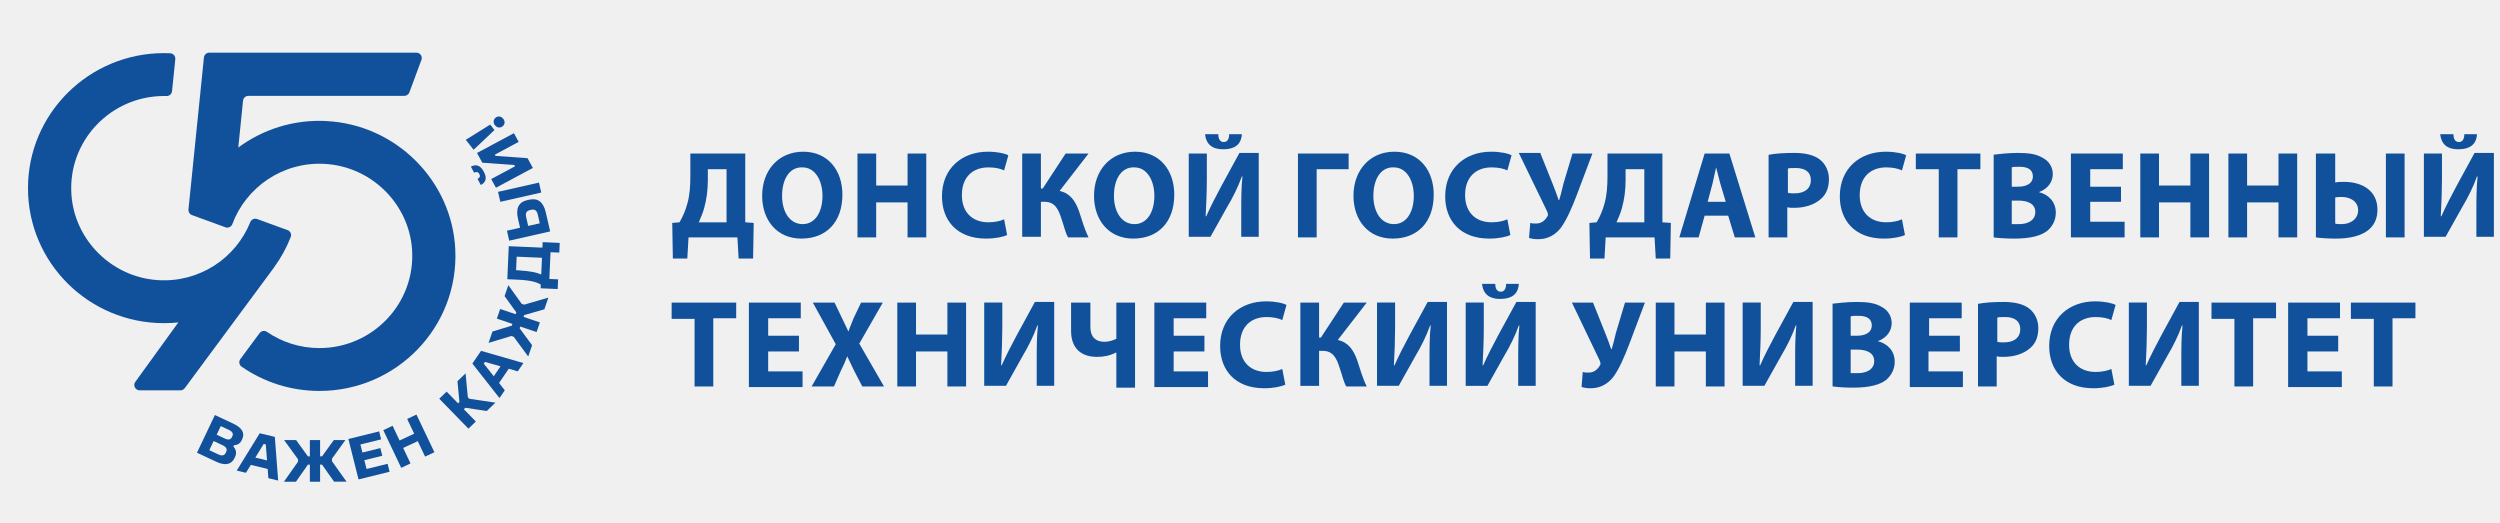
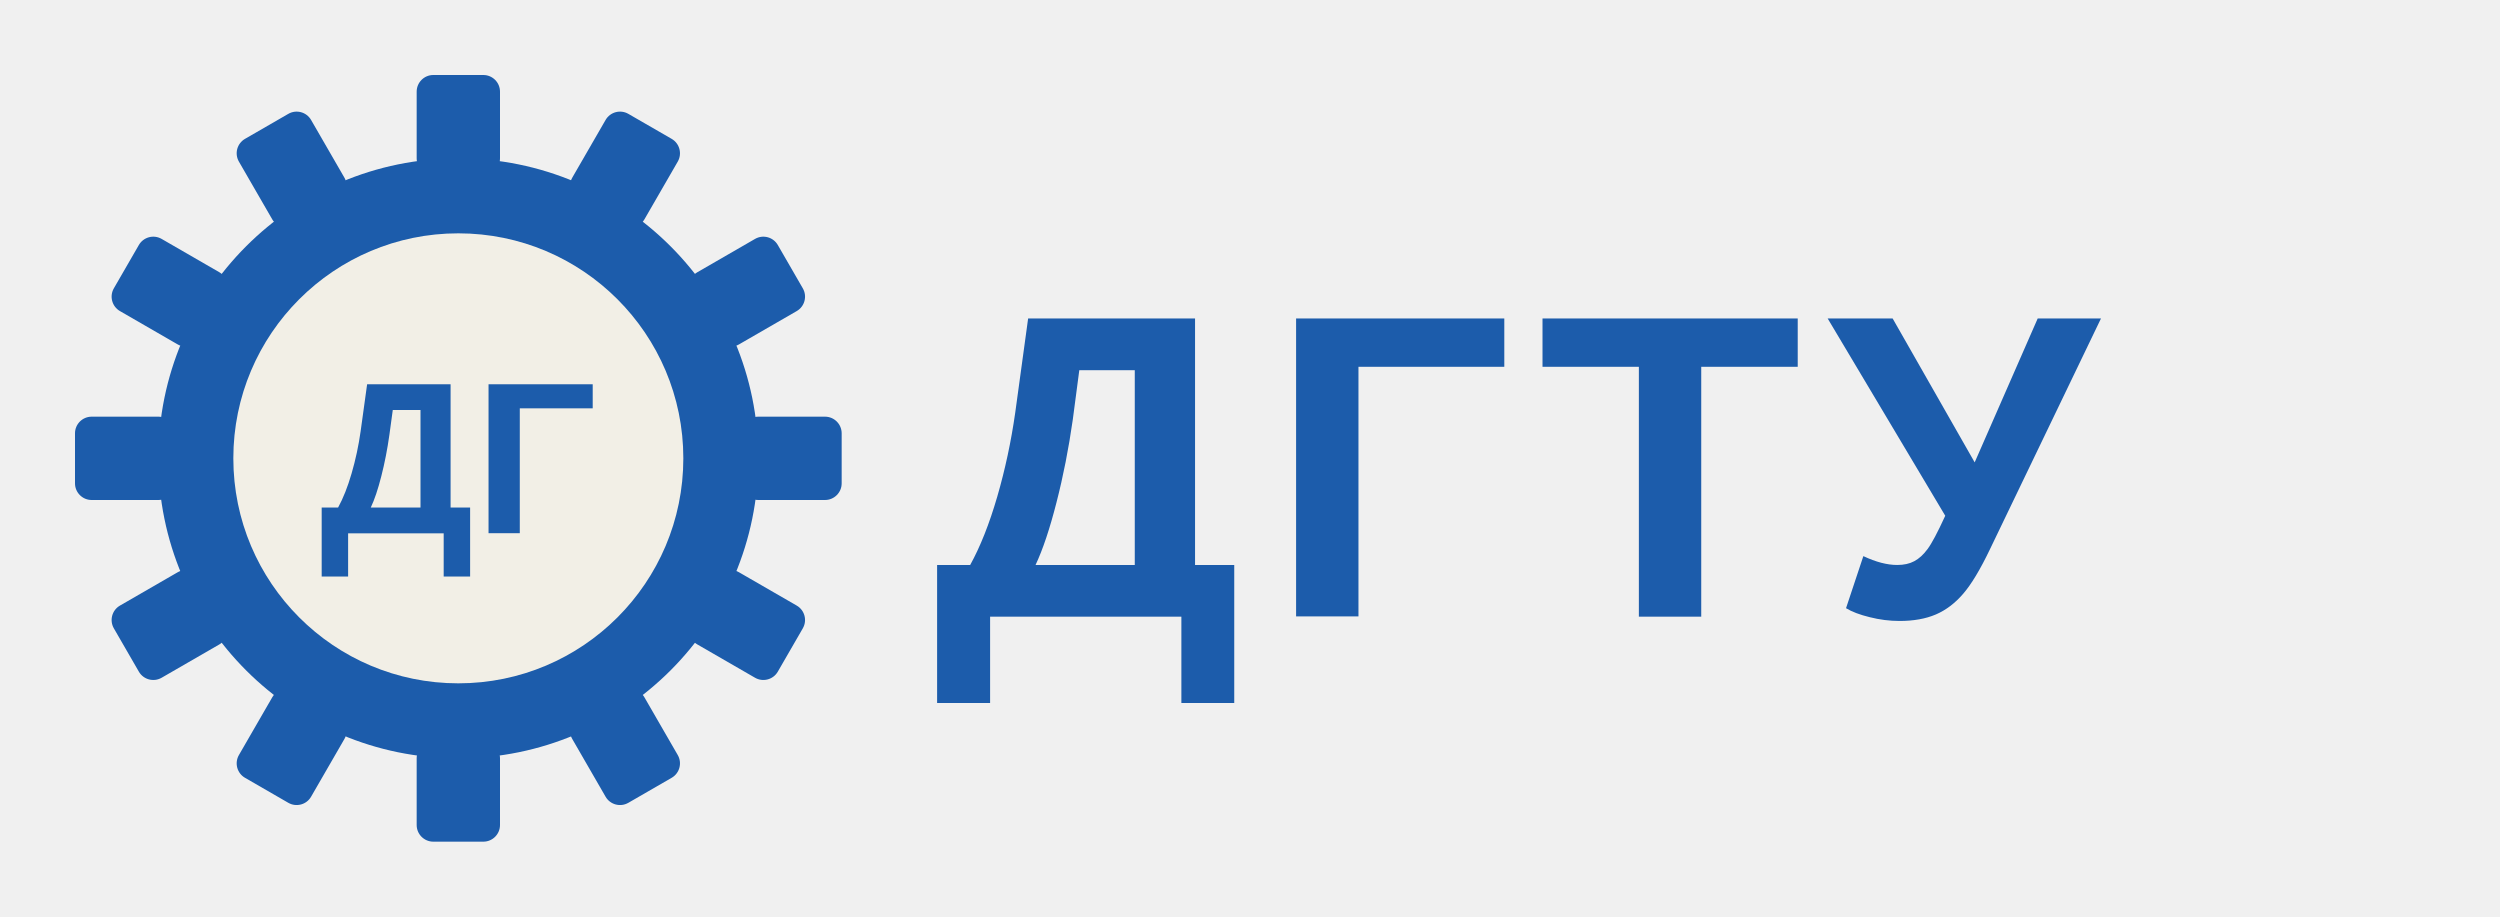
- <svg xmlns="http://www.w3.org/2000/svg" width="1670" height="349" viewBox="0 0 1670 349" fill="none">
-   <path d="M497.828 102.55V148.506L503.473 148.911L503.068 172.693H493.397L492.587 158.583H459.935L459.131 172.693H449.466L449.061 148.911L453.903 148.506C456.225 144.607 457.987 140.4 459.137 136.01C460.758 130.364 461.156 124.319 461.156 117.463V102.55H497.828ZM472.84 120.287C472.84 126.737 472.03 133.187 470.422 138.833C469.612 142.056 468.005 145.689 466.796 148.506H485.334V113.032H472.84V120.28V120.287ZM562.727 129.953C562.727 148.5 551.847 159.381 535.322 159.381C518.79 159.381 509.119 146.885 509.119 130.763C509.119 113.83 520.005 101.335 536.531 101.335C553.455 101.335 562.727 114.235 562.727 129.953ZM522.423 130.763C522.423 141.644 527.657 149.709 536.126 149.709C544.588 149.709 549.423 141.644 549.423 130.763C549.423 120.685 544.588 111.817 536.126 111.817C527.258 111.412 522.423 119.875 522.423 130.763ZM585.291 102.55V123.914H606.253V102.55H618.747V158.583H606.247V135.2H585.285V158.583H572.791V102.556H585.285L585.291 102.55ZM672.76 156.963C670.343 158.172 665.102 159.381 658.653 159.381C639.31 159.381 629.234 147.291 629.234 131.162C629.234 112.216 642.937 101.335 659.861 101.335C666.311 101.335 671.551 102.544 673.57 103.753L670.748 113.83C668.33 112.621 664.703 111.817 660.266 111.817C650.19 111.817 642.532 117.862 642.532 130.358C642.532 141.644 649.387 148.493 660.266 148.493C664.298 148.493 668.33 147.689 670.748 146.48L672.76 156.963ZM695.324 102.55V125.933H696.533L711.85 102.55H727.166L707.818 127.541C715.077 129.161 718.299 134.396 720.717 140.846C722.736 146.892 724.343 152.937 727.166 158.583H713.463C711.451 154.956 710.641 150.519 709.033 146.088C707.014 139.637 704.596 134.801 697.742 134.801H695.324V158.178H682.83V102.55H695.324ZM784.414 129.953C784.414 148.5 773.534 159.381 757.008 159.381C740.483 159.381 730.805 146.885 730.805 130.763C730.805 113.83 741.691 101.335 758.217 101.335C775.141 101.335 784.414 114.235 784.414 129.953ZM744.109 130.763C744.109 141.644 749.35 149.709 757.812 149.709C766.274 149.709 771.116 141.644 771.116 130.763C771.116 120.685 766.274 111.817 757.812 111.817C748.945 111.412 744.109 119.875 744.109 130.763ZM806.173 102.55V119.078C806.173 127.946 805.768 136.814 805.37 144.474H805.768C808.591 138.023 812.623 130.364 815.851 124.319L827.939 102.145H840.838V158.178H829.148V141.65C829.148 133.187 829.148 125.528 829.952 117.869H829.553C827.136 124.724 823.503 131.978 819.876 138.023L808.591 158.178H794.085V102.55H806.173ZM813.832 89.649C813.832 92.871 815.041 94.884 817.458 94.884C819.876 94.884 821.085 92.871 821.085 89.649H829.553C829.148 96.904 824.313 99.727 817.06 99.727C809.8 99.727 805.768 96.499 804.964 89.649H813.832ZM900.89 102.55V113.032H879.529V158.589H867.035V102.55H900.89ZM957.726 129.953C957.726 148.5 946.84 159.381 930.314 159.381C913.789 159.381 904.118 146.885 904.118 130.763C904.118 113.83 914.998 101.335 931.523 101.335C948.454 101.335 957.726 114.235 957.726 129.953ZM917.415 130.763C917.415 141.644 922.656 149.709 931.124 149.709C939.586 149.709 944.422 141.644 944.422 130.763C944.422 120.685 939.586 111.817 931.124 111.817C922.257 111.412 917.415 119.875 917.415 130.763ZM1008.92 156.963C1006.5 158.172 1001.26 159.381 994.809 159.381C975.46 159.381 965.384 147.291 965.384 131.162C965.384 112.216 979.087 101.335 996.017 101.335C1002.47 101.335 1007.71 102.544 1009.72 103.753L1006.9 113.83C1004.48 112.621 1000.85 111.817 996.416 111.817C986.34 111.817 978.682 117.862 978.682 130.358C978.682 141.644 985.536 148.493 996.416 148.493C1000.45 148.493 1004.48 147.689 1006.9 146.48L1008.92 156.963ZM1029.06 102.55L1037.13 122.711C1038.73 126.737 1039.95 129.965 1041.16 133.592H1041.56C1042.37 131.174 1043.17 127.547 1044.38 122.705L1050.42 102.55H1063.73L1053.25 130.37C1050.02 138.833 1046.39 147.297 1042.37 152.538C1038.73 156.975 1033.9 159.792 1027.45 159.792C1024.63 159.792 1023.02 159.393 1021.4 158.988L1022.21 148.911C1023.42 149.316 1024.63 149.316 1026.24 149.316C1030.27 149.316 1032.69 146.493 1033.9 144.075C1034.3 143.265 1033.9 142.461 1033.5 141.252L1014.55 102.151H1029.06V102.55ZM1110.49 102.55V148.506L1116.13 148.911L1115.72 172.693H1106.05L1105.25 158.583H1072.59L1071.79 172.693H1062.12L1061.71 148.911L1066.55 148.506C1068.87 144.607 1070.64 140.401 1071.79 136.01C1073.4 130.364 1073.8 124.319 1073.8 117.463V102.55H1110.49ZM1085.9 120.287C1085.9 126.737 1085.09 133.187 1083.48 138.833C1082.67 142.056 1081.06 145.689 1079.85 148.506H1098.39V113.032H1085.9V120.28V120.287ZM1138.7 144.068L1134.67 158.589H1121.77L1138.7 102.55H1155.23L1172.56 158.583H1158.85L1154.42 144.068H1138.7ZM1152.81 134.801L1149.18 122.711C1148.38 119.483 1147.17 115.045 1146.36 111.823C1145.56 115.045 1144.75 119.483 1143.94 122.705L1140.72 134.795L1152.81 134.801ZM1181.82 103.36C1185.86 102.55 1191.1 102.151 1198.75 102.151C1206.41 102.151 1212.06 103.759 1215.68 106.582C1219.31 109.405 1221.73 114.248 1221.73 119.483C1221.73 125.129 1220.12 129.56 1216.49 132.788C1212.06 136.814 1205.61 138.833 1198.35 138.833C1196.74 138.833 1195.13 138.833 1193.92 138.428V158.583H1181.42V103.36H1181.82ZM1194.32 128.756C1195.53 129.155 1196.74 129.155 1198.75 129.155C1205.61 129.155 1209.64 125.933 1209.64 120.287C1209.64 115.052 1206.01 112.228 1199.56 112.228C1197.14 112.228 1195.13 112.228 1194.32 112.627V128.756ZM1272.51 156.963C1270.1 158.172 1264.86 159.381 1258.41 159.381C1239.06 159.381 1228.99 147.291 1228.99 131.162C1228.99 112.216 1242.69 101.335 1259.62 101.335C1266.07 101.335 1271.31 102.544 1273.32 103.753L1270.5 113.83C1268.08 112.621 1264.46 111.817 1260.02 111.817C1249.94 111.817 1242.29 117.862 1242.29 130.358C1242.29 141.644 1249.14 148.493 1260.02 148.493C1264.05 148.493 1268.08 147.689 1270.5 146.48L1272.51 156.963ZM1295.09 113.032H1279.77V102.55H1322.9V113.032H1307.58V158.589H1295.09V113.032ZM1331.36 103.36C1334.59 102.955 1341.44 102.151 1347.89 102.151C1355.55 102.151 1360.38 102.955 1364.41 105.373C1368.45 107.386 1371.27 111.418 1371.27 116.254C1371.27 121.097 1368.45 125.933 1362 128.351C1368.45 129.965 1373.28 134.801 1373.28 142.062C1373.28 147.297 1370.86 151.329 1367.64 154.152C1363.61 157.374 1356.76 159.387 1345.47 159.387C1339.43 159.387 1334.59 158.988 1331.77 158.583V103.36H1331.36ZM1343.86 124.724H1347.89C1354.74 124.724 1357.97 121.901 1357.97 117.869C1357.97 113.438 1354.74 111.418 1349.1 111.418C1346.28 111.418 1344.67 111.418 1343.86 111.823V124.724ZM1343.86 149.715H1348.7C1354.34 149.715 1359.58 147.297 1359.58 141.657C1359.58 136.01 1354.34 133.991 1348.29 133.991H1343.86V149.715ZM1416.83 134.801H1396.27V148.101H1419.24V158.583H1383.37V102.556H1418.04V113.026H1396.27V124.724H1416.83V134.801ZM1442.21 102.55V123.914H1463.17V102.55H1475.66V158.583H1463.17V135.2H1442.21V158.583H1429.71V102.556L1442.21 102.55ZM1501.07 102.55V123.914H1522.03V102.55H1534.52V158.583H1522.03V135.2H1501.07V158.583H1488.57V102.556L1501.07 102.55ZM1559.92 102.55V121.901C1561.52 121.496 1563.94 121.496 1565.96 121.496C1577.65 121.496 1588.13 127.142 1588.13 140.043C1588.13 145.278 1586.52 149.31 1583.7 152.133C1578.45 157.779 1568.78 159.393 1560.72 159.393C1554.68 159.393 1549.83 158.988 1547.02 158.583V102.556L1559.92 102.55ZM1559.92 149.31C1560.72 149.715 1562.33 149.715 1564.35 149.715C1569.99 149.715 1575.23 146.493 1575.23 140.441C1575.23 133.991 1569.18 131.573 1564.35 131.573C1562.73 131.573 1561.13 131.573 1559.92 131.978V149.31ZM1606.27 102.55V158.583H1593.77V102.556L1606.27 102.55ZM1631.24 102.55V119.078C1631.19 127.548 1630.93 136.017 1630.44 144.474H1630.84C1633.66 138.023 1637.69 130.364 1640.92 124.319L1653.01 102.145H1665.91V158.178H1654.22V141.65C1654.22 133.187 1654.22 125.528 1655.03 117.869H1654.62C1652.2 124.724 1648.58 131.978 1644.95 138.023L1633.66 158.178H1619.15V102.55H1631.24ZM1638.9 89.649C1638.9 92.871 1640.11 94.884 1642.53 94.884C1644.95 94.884 1646.16 92.871 1646.16 89.649H1654.62C1654.22 96.904 1649.38 99.727 1642.13 99.727C1634.87 99.727 1630.84 96.499 1630.03 89.649H1638.9ZM463.973 213.002H448.656V202.121H491.783V212.597H476.467V258.154H463.973V213.002ZM533.702 234.771H513.144V248.077H536.119V258.553H500.252V202.121H534.917V212.597H513.151V224.289H533.708L533.702 234.771ZM576.025 258.154L570.778 248.077C568.765 244.045 567.557 241.221 565.943 237.999C564.734 241.221 563.525 244.045 561.512 248.077L557.075 258.154H542.164L558.284 229.935L542.968 202.121H557.48L562.316 212.198C563.93 215.42 565.139 218.243 566.753 221.465C567.962 217.838 569.17 215.42 570.379 212.198L575.215 202.121H589.721L574.006 229.53L590.531 258.154H576.025ZM611.899 202.121V223.485H632.855V202.121H645.349V258.148H632.855V234.771H611.899V258.154H599.392V202.121H611.899ZM669.545 202.108V218.636C669.499 227.107 669.231 235.575 668.741 244.032H669.146C671.963 237.582 675.994 229.922 679.222 223.877L691.311 201.703H704.21V257.737H692.52V241.209C692.52 232.746 692.52 225.086 693.33 217.427H692.925C690.507 224.282 686.881 231.537 683.254 237.582L671.963 257.737H657.456V202.108H669.545ZM728.381 202.121V218.649C728.381 225.099 732.008 228.321 737.654 228.321C740.476 228.321 743.293 227.511 745.717 226.308V202.121H758.211V258.958H745.717V235.575H745.312C741.28 237.594 737.248 238.398 732.818 238.398C722.742 238.398 715.482 233.163 715.482 221.067V202.121H728.381ZM804.559 234.771H784.002V248.077H806.977V258.553H771.103V202.121H805.768V212.597H784.002V224.289H804.559V234.771ZM858.573 256.933C856.155 258.142 850.914 259.351 844.465 259.351C825.117 259.351 815.041 247.26 815.041 231.132C815.041 212.186 828.743 201.304 845.674 201.304C852.123 201.304 857.364 202.514 859.377 203.723L856.554 213.8C854.136 212.591 850.509 211.787 846.079 211.787C835.997 211.787 828.338 217.832 828.338 230.328C828.338 241.614 835.193 248.463 846.079 248.463C850.104 248.463 854.136 247.659 856.554 246.45L858.573 256.933ZM881.149 202.121V225.498H882.358L897.674 202.121H912.991L893.643 227.112C900.896 228.726 904.124 233.967 906.542 240.417C908.554 246.463 910.168 252.508 912.991 258.154H899.282C897.269 254.521 896.466 250.09 894.852 245.652C892.833 239.202 890.415 234.372 883.567 234.372H881.149V257.749H868.649V202.121H881.149ZM931.934 202.108V218.636C931.886 227.107 931.616 235.575 931.124 244.032H931.529C934.352 237.582 938.384 229.922 941.605 223.877L953.7 201.703H966.599V257.737H954.909V241.209C954.909 232.746 954.909 225.086 955.713 217.427H955.308C952.89 224.282 949.264 231.537 945.637 237.582L934.352 257.737H919.839V202.108H931.934ZM991.182 202.115V218.642C991.182 227.511 990.777 236.379 990.372 244.038H990.777C993.6 237.588 997.625 229.929 1000.85 223.884L1012.94 201.71H1025.84V257.743H1014.16V241.215C1014.16 232.752 1014.16 225.093 1014.96 217.433H1014.56C1012.14 224.289 1008.51 231.543 1004.88 237.588L993.6 257.743H979.087V202.115H991.182ZM998.84 189.619C998.84 192.841 1000.05 194.854 1002.47 194.854C1004.88 194.854 1006.09 192.841 1006.09 189.619H1014.56C1014.16 196.873 1009.32 199.697 1002.06 199.697C994.809 199.697 990.777 196.468 989.973 189.619H998.84ZM1064.14 202.121L1072.2 222.276C1073.81 226.308 1075.02 229.53 1076.23 233.157H1076.63C1077.44 230.739 1078.25 227.112 1079.46 222.276L1085.5 202.121H1098.8L1088.32 229.935C1085.09 238.398 1081.47 246.861 1077.44 252.103C1073.81 256.54 1068.97 259.363 1062.52 259.363C1059.7 259.363 1058.09 258.958 1056.48 258.553L1057.28 248.476C1058.49 248.881 1059.7 248.881 1061.32 248.881C1065.35 248.881 1067.77 246.058 1068.97 243.639C1069.38 242.829 1068.97 242.025 1068.57 240.816L1050.03 202.115L1064.14 202.121ZM1118.54 202.121V223.485H1139.51V202.121H1152V258.148H1139.51V234.771H1118.54V258.154H1106.05V202.121H1118.54ZM1176.18 202.108V218.636C1176.18 227.504 1175.78 236.373 1175.38 244.032H1175.78C1178.6 237.582 1182.63 229.922 1185.86 223.877L1197.95 201.703H1210.85V257.737H1199.16V241.209C1199.16 232.746 1199.16 225.086 1199.96 217.427H1199.56C1197.15 224.282 1193.51 231.537 1189.89 237.582L1178.6 257.737H1164.09V202.108H1176.18ZM1223.75 202.919C1226.98 202.514 1233.83 201.703 1240.28 201.703C1247.94 201.703 1252.77 202.514 1256.81 204.932C1260.84 206.945 1263.65 210.977 1263.65 215.813C1263.65 220.649 1260.84 225.491 1254.39 227.903C1260.84 229.524 1265.67 234.36 1265.67 241.614C1265.67 246.849 1263.25 250.887 1260.03 253.704C1256 256.933 1249.15 258.946 1237.86 258.946C1233.28 258.981 1228.7 258.71 1224.15 258.135V202.919H1223.75ZM1236.25 224.276H1240.28C1247.13 224.276 1250.36 221.459 1250.36 217.421C1250.36 212.996 1247.13 210.977 1241.49 210.977C1238.67 210.977 1237.05 210.977 1236.25 211.382V224.276ZM1236.25 249.267H1241.08C1246.73 249.267 1251.97 246.855 1251.97 241.209C1251.97 235.569 1246.73 233.55 1240.68 233.55H1236.25V249.267ZM1308.8 234.771H1288.24V248.077H1311.22V258.553H1275.74V202.121H1310.41V212.597H1288.64V224.289H1309.2V234.771H1308.8ZM1321.7 202.919C1325.74 202.108 1330.97 201.703 1338.63 201.703C1346.29 201.703 1351.93 203.317 1355.56 206.141C1359.19 208.964 1361.6 213.8 1361.6 219.041C1361.6 224.681 1360 229.119 1356.36 232.341C1351.93 236.373 1345.48 238.386 1338.23 238.386C1336.62 238.386 1335 238.386 1333.79 237.987V258.142H1321.3V202.912H1321.7V202.919ZM1334.2 228.308C1335.41 228.713 1336.62 228.713 1338.63 228.713C1345.48 228.713 1349.52 225.491 1349.52 219.845C1349.52 214.61 1345.89 211.781 1339.44 211.781C1337.02 211.781 1335 211.781 1334.2 212.186V228.308ZM1412.4 256.933C1409.98 258.142 1404.74 259.351 1398.29 259.351C1378.94 259.351 1368.86 247.26 1368.86 231.132C1368.86 212.186 1382.57 201.304 1399.5 201.304C1405.95 201.304 1411.19 202.514 1413.2 203.723L1410.38 213.8C1407.96 212.591 1404.33 211.787 1399.9 211.787C1389.82 211.787 1382.16 217.832 1382.16 230.328C1382.16 241.614 1389.02 248.463 1399.9 248.463C1403.93 248.463 1407.96 247.659 1410.38 246.45L1412.4 256.933ZM1434.15 202.108V218.636C1434.1 227.107 1433.84 235.575 1433.35 244.032H1433.75C1436.57 237.582 1440.6 229.922 1443.83 223.877L1455.92 201.703H1468.81V257.737H1457.12V241.209C1457.12 232.746 1457.12 225.086 1457.93 217.427H1457.53C1455.11 224.282 1451.49 231.537 1447.86 237.582L1436.57 257.737H1422.06V202.108H1434.15ZM1492.19 213.002H1477.28V202.121H1520.4V212.597H1505.09V258.154H1492.59V213.002H1492.19ZM1561.92 234.771H1541.37V248.077H1564.34V258.553H1528.47V202.121H1563.13V212.597H1541.37V224.289H1561.92V234.771ZM1585.7 213.002H1570.39V202.121H1613.51V212.597H1598.2V258.154H1585.7V213.002Z" fill="#11519C" />
-   <g clip-path="url(#clip0_301_5157)">
-     <path d="M217.997 80.832C195.905 79.736 175.457 86.51 159.175 98.537L162.35 67.24C162.53 65.429 164.084 64.043 165.931 64.043H270.086C271.595 64.043 272.946 63.104 273.464 61.718L281.526 39.967C282.382 37.642 280.648 35.183 278.148 35.183H139.808C137.961 35.183 136.43 36.569 136.227 38.38L125.89 139.96C125.732 141.57 126.678 143.112 128.232 143.671L150.595 151.831C152.441 152.501 154.491 151.562 155.189 149.729C164.332 125.094 188.879 107.814 217.187 109.491C247.994 111.324 273.104 135.981 275.243 166.54C277.765 202.464 249.052 232.509 213.381 232.509C200.364 232.509 188.293 228.508 178.317 221.69C176.718 220.594 174.556 220.974 173.407 222.517L160.549 239.886C159.355 241.496 159.738 243.776 161.404 244.939C176.132 255.155 194.036 261.146 213.381 261.146C264.974 261.146 306.524 218.448 304.137 166.697C301.997 120.623 264.411 83.157 217.997 80.876V80.832Z" fill="#11519C" />
-     <path d="M192.121 153.731L171.763 146.309C169.939 145.638 167.912 146.533 167.214 148.321C157.621 172.33 133.231 188.984 105.284 187.107C74.679 185.05 49.862 160.482 47.723 130.102C45.178 94.177 73.913 64.132 109.585 64.132C110.148 64.132 110.711 64.132 111.252 64.155C113.121 64.222 114.72 62.791 114.923 60.913L117.107 39.52C117.31 37.486 115.756 35.697 113.707 35.585C112.333 35.518 110.982 35.474 109.585 35.474C59.366 35.496 18.694 75.891 18.694 125.698C18.694 175.504 59.366 215.877 109.54 215.877C112.761 215.877 115.959 215.698 119.111 215.385L90.376 255.11C88.664 257.457 90.376 260.743 93.281 260.743H120.53C121.679 260.743 122.737 260.207 123.413 259.29L183.136 178.567H183.091C187.617 172.397 191.356 165.624 194.193 158.381C194.936 156.503 193.991 154.401 192.099 153.708L192.121 153.731Z" fill="#11519C" />
-     <path d="M155.932 283.053C161.337 285.58 163.837 289.045 161.787 293.337L161.404 294.164C160.504 296.086 158.837 297.271 156.292 297.428L155.91 298.255C157.734 300.311 158.252 302.614 157.013 305.252L156.585 306.146C154.558 310.393 150.257 311.176 144.492 308.471L131.588 302.413L143.546 277.241L155.955 283.053H155.932ZM139.83 300.736L145.821 303.531C148.23 304.671 149.897 304.38 150.752 302.547L151.09 301.832C151.946 300.021 151.135 298.545 148.636 297.383L142.713 294.611L139.808 300.736H139.83ZM144.74 290.386L150.37 293.024C152.554 294.052 154.108 293.672 154.896 292.018L155.234 291.302C156 289.693 155.279 288.307 153.027 287.234L147.465 284.641L144.74 290.386Z" fill="#11519C" />
-     <path d="M183.586 291.839L185.816 321.012L179.285 319.447L178.79 313.255L167.552 310.55L164.287 315.826L158.139 314.35L173.497 289.402L183.564 291.817L183.586 291.839ZM170.57 305.677L178.384 307.554L177.528 296.869L176.155 296.534L170.57 305.654V305.677Z" fill="#11519C" />
-     <path d="M197.819 294.008L205.701 304.872H206.985V293.985H213.831V304.85H215.115L222.974 293.963H230.721L221.758 306.392V308.091L231.487 321.772H223.177L215.115 310.371H213.831V321.795H206.985V310.371H205.701L197.684 321.795H189.645L199.08 308.426V306.795L189.78 293.963H197.819V294.008Z" fill="#11519C" />
-     <path d="M253.264 288.173L254.593 293.493L240.743 296.914L242.094 302.279L254.075 299.328L255.358 304.447L243.378 307.398L244.864 313.277L258.916 309.812L260.245 315.133L239.504 320.252L232.726 293.247L253.264 288.173Z" fill="#11519C" />
-     <path d="M262.25 284.417L266.934 294.253L276.663 289.693L271.978 279.857L278.194 276.928L290.175 302.077L283.959 305.006L279.05 294.678L269.321 299.238L274.23 309.566L268.015 312.495L256.034 287.346L262.25 284.417Z" fill="#11519C" />
-     <path d="M298.349 261.593L305.983 269.417L306.907 268.523L305.578 254.641L311.005 249.41L312.514 265.371L313.505 266.377L330.958 268.97L325.17 274.537L310.87 272.39L309.857 273.374L317.851 281.578L312.919 286.34L293.417 266.355L298.349 261.593Z" fill="#11519C" />
-     <path d="M321.342 234.365L349.628 242.524L345.867 248.046L339.854 246.324L333.368 255.825L337.197 260.721L333.661 265.907L315.532 242.859L321.342 234.342V234.365ZM329.832 251.332L334.336 244.715L323.977 241.764L323.189 242.927L329.832 251.332Z" fill="#11519C" />
-     <path d="M328.977 221.444L341.881 217.554L342.286 216.347L331.904 212.837L334.111 206.399L344.493 209.908L344.898 208.701L337.061 197.792L339.561 190.504L348.501 202.956L350.123 203.515L366.315 198.798L363.635 206.6L350.145 210.49L349.74 211.697L360.64 215.363L358.433 221.801L347.533 218.135L347.128 219.342L355.438 230.587L352.848 238.143L343.142 224.953L341.588 224.439L326.364 229.044L328.954 221.488L328.977 221.444Z" fill="#11519C" />
-     <path d="M339.876 164.461L362.328 165.423L362.486 161.756L373.903 162.248L373.611 168.731L367.756 168.485L366.967 186.347L372.823 186.593L372.53 193.075L361.112 192.584L361.225 190.058C358.41 188.403 354.198 187.196 345.911 186.838L338.885 186.526L339.853 164.439L339.876 164.461ZM346.204 180.579C354.806 181.116 358.747 182.099 361.54 183.373L362.035 172.196L345.145 171.458L344.74 180.49L346.204 180.557V180.579Z" fill="#11519C" />
-     <path d="M332.692 128.157L360.032 121.965L361.563 128.627L334.224 134.819L332.692 128.157ZM338.66 154.089L347.398 152.122L346.002 146.086C344.38 139.044 346.587 134.953 352.127 133.701L353.546 133.388C359.221 132.114 362.982 134.886 364.581 141.838L367.508 154.581L340.169 160.773L338.638 154.111L338.66 154.089ZM360.572 149.148L359.289 143.56C358.658 140.765 357.419 139.558 354.852 140.139L353.996 140.341C351.474 140.922 350.889 142.531 351.542 145.326L352.825 150.914L360.572 149.171V149.148Z" fill="#11519C" />
-     <path d="M318.977 119.55C320.599 118.678 320.937 117.628 320.216 116.309L320.103 116.085C319.473 114.923 318.347 114.498 316.725 115.37L314.541 111.346C318.302 109.334 321.004 110.742 323.031 114.453L323.234 114.833C325.238 118.522 324.945 121.584 321.207 123.596L319 119.55H318.977ZM328.121 119.617L344.02 111.1L343.547 110.228L322.175 108.686L318.64 102.18L343.299 88.969L346.474 94.781L330.575 103.298L331.026 104.125L352.397 105.668L355.955 112.195L331.296 125.407L328.121 119.595V119.617Z" fill="#11519C" />
-     <path d="M311.141 93.395L327.445 83.224L330.305 86.868L316.365 100.057L311.141 93.373V93.395ZM336.093 79.267L336.25 79.468C337.467 81.01 337.354 83.112 335.71 84.386L335.642 84.431C334.066 85.66 331.927 85.303 330.711 83.738L330.553 83.537C329.337 81.994 329.494 79.803 331.071 78.596L331.138 78.552C332.782 77.277 334.877 77.724 336.093 79.267Z" fill="#11519C" />
+ <svg xmlns="http://www.w3.org/2000/svg" width="300" height="110" viewBox="0 0 300 110" fill="none">
+   <g transform="translate(55,55)">
+     <g fill="#1c5cab">
+       <rect x="-5" y="-46" width="10" height="12" rx="2" />
+       <rect x="-5" y="-46" width="10" height="12" rx="2" transform="rotate(30)" />
+       <rect x="-5" y="-46" width="10" height="12" rx="2" transform="rotate(60)" />
+       <rect x="-5" y="-46" width="10" height="12" rx="2" transform="rotate(90)" />
+       <rect x="-5" y="-46" width="10" height="12" rx="2" transform="rotate(120)" />
+       <rect x="-5" y="-46" width="10" height="12" rx="2" transform="rotate(150)" />
+       <rect x="-5" y="-46" width="10" height="12" rx="2" transform="rotate(180)" />
+       <rect x="-5" y="-46" width="10" height="12" rx="2" transform="rotate(210)" />
+       <rect x="-5" y="-46" width="10" height="12" rx="2" transform="rotate(240)" />
+       <rect x="-5" y="-46" width="10" height="12" rx="2" transform="rotate(270)" />
+       <rect x="-5" y="-46" width="10" height="12" rx="2" transform="rotate(300)" />
+       <rect x="-5" y="-46" width="10" height="12" rx="2" transform="rotate(330)" />
+     </g>
+     <circle r="36" fill="#1c5cab" />
+     <circle r="27" fill="#f2efe6" />
+     <text x="0" y="9" text-anchor="middle" font-family="Arial,Helvetica,sans-serif" font-weight="bold" font-size="26" fill="#1c5cab">ДГ</text>
  </g>
-   <defs>
-     <clipPath id="clip0_301_5157">
-       <rect width="355.187" height="286.679" fill="white" transform="translate(18.6943 35.1606)" />
-     </clipPath>
-   </defs>
+   <text x="112" y="74" font-family="Arial,Helvetica,sans-serif" font-weight="bold" font-size="52" fill="#1c5cab" letter-spacing="3">ДГТУ</text>
</svg>
